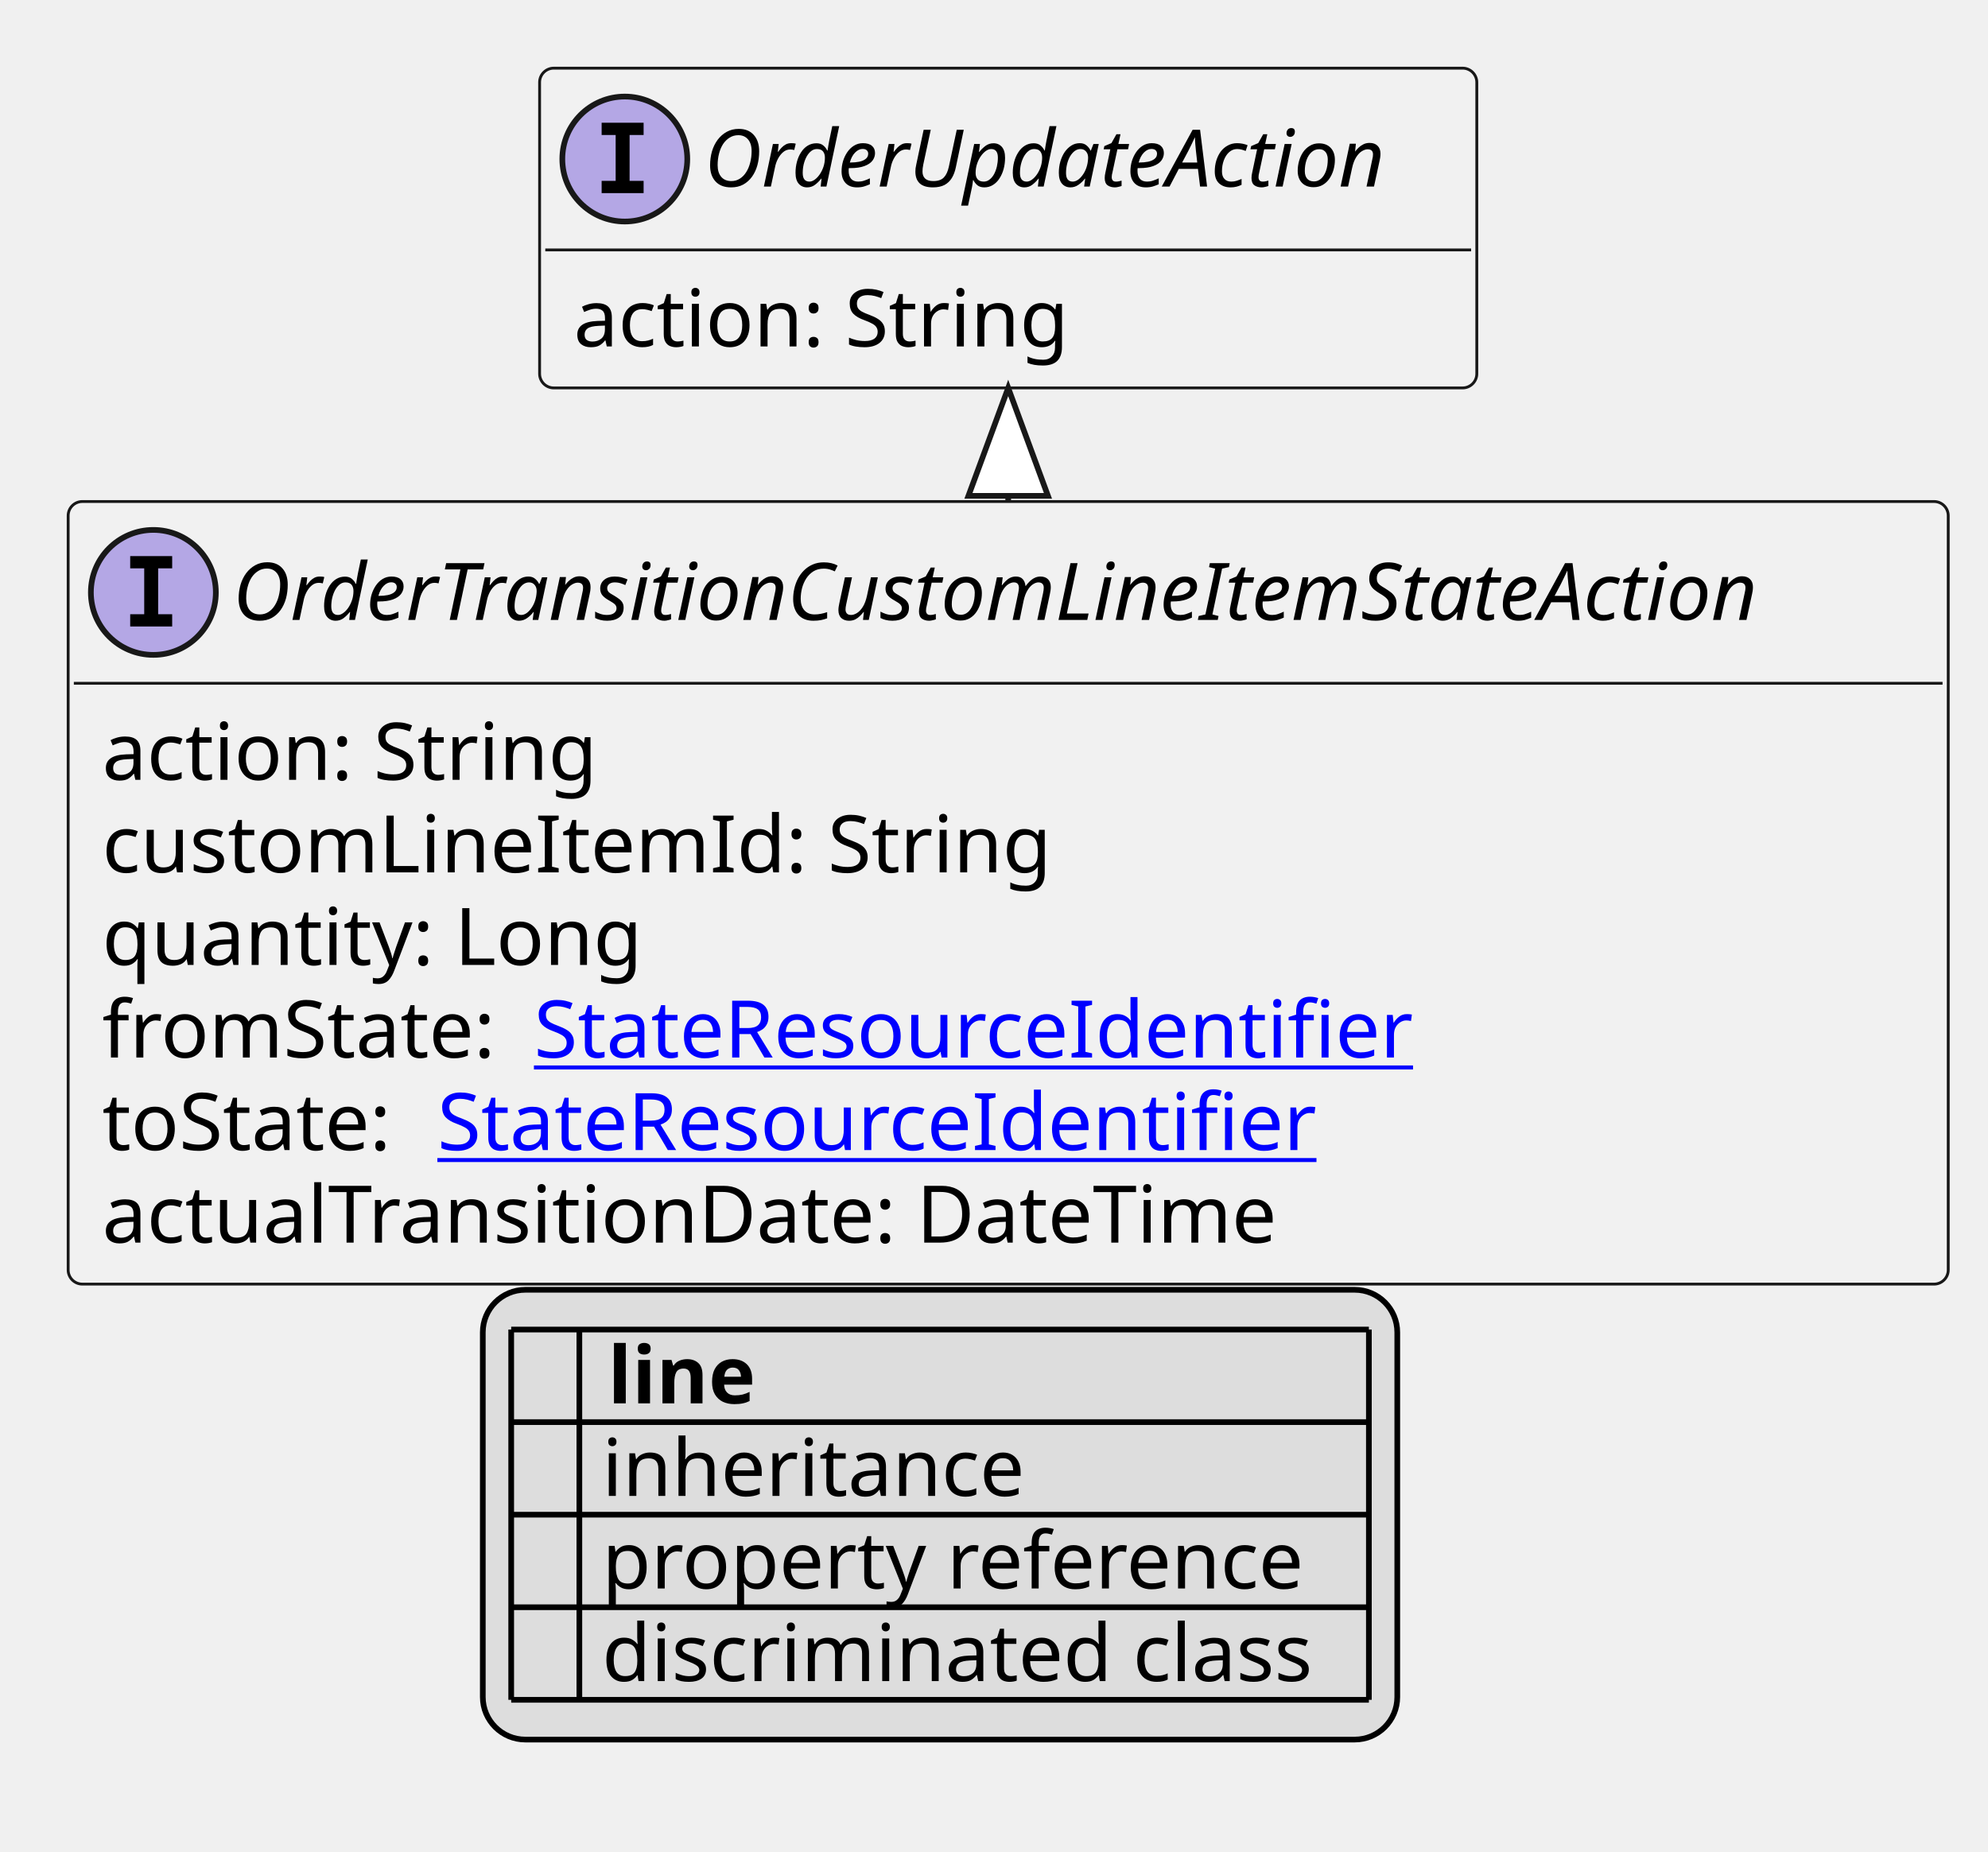
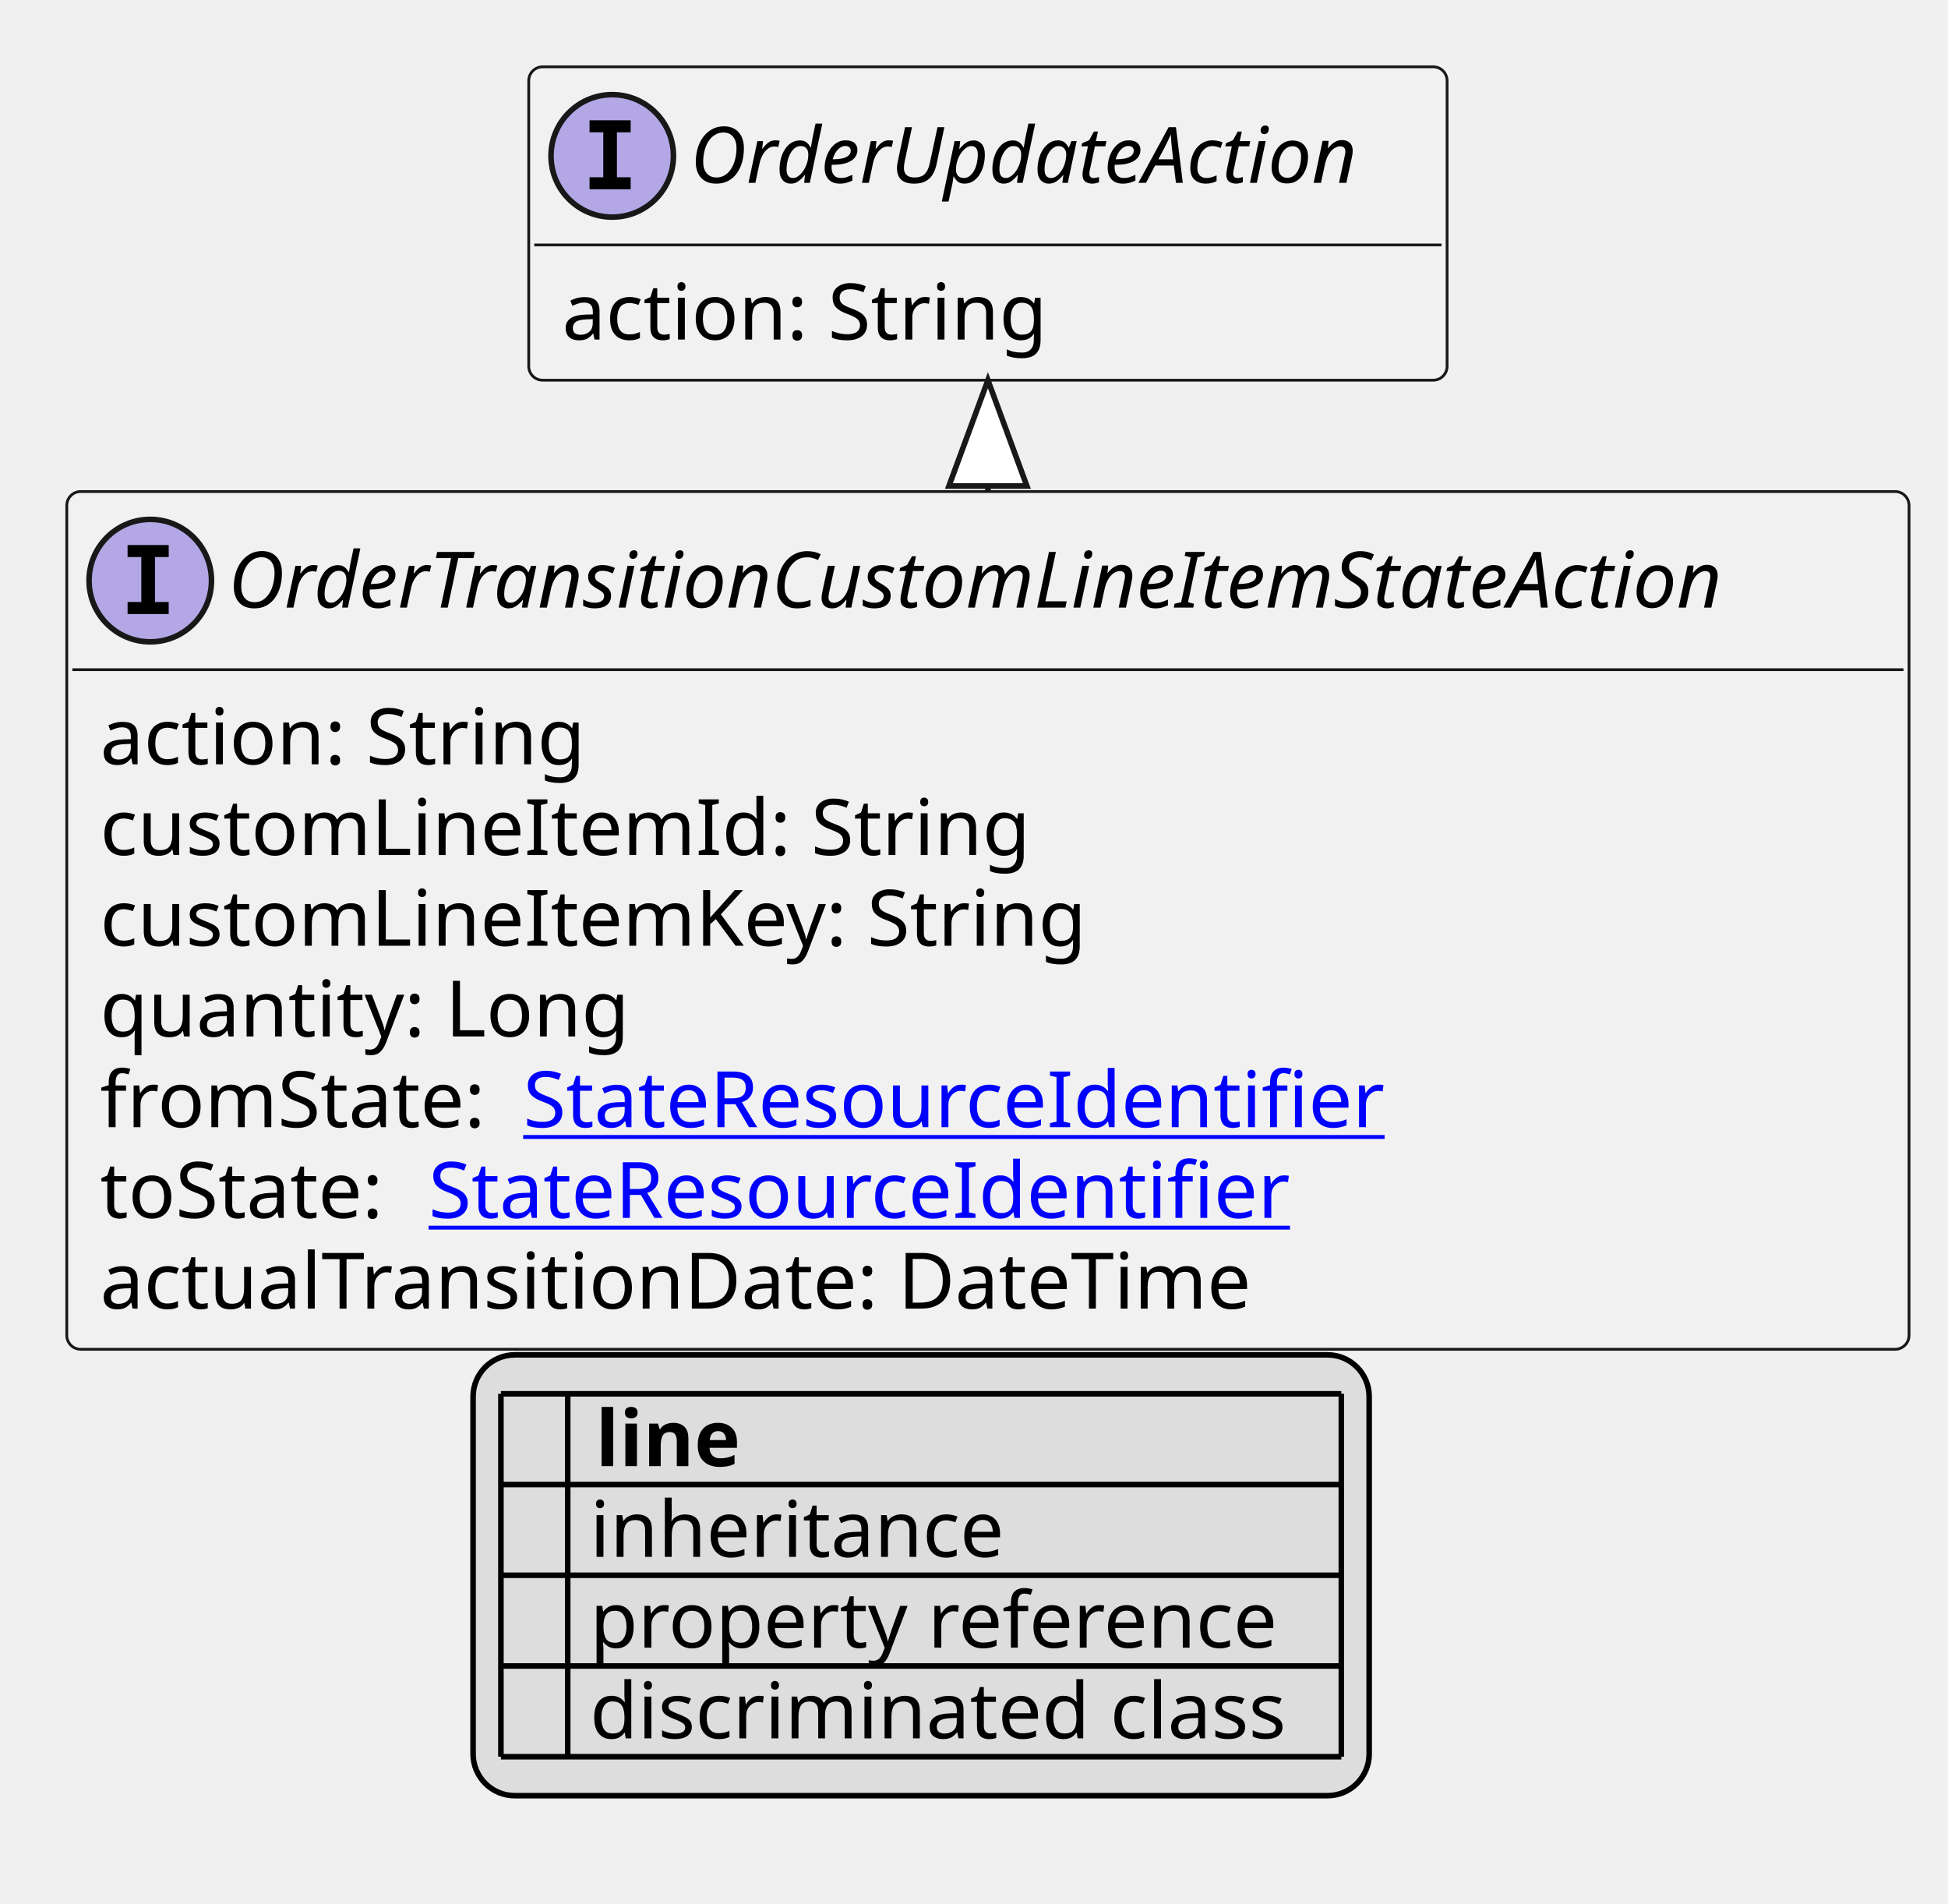
- <svg xmlns="http://www.w3.org/2000/svg" xmlns:xlink="http://www.w3.org/1999/xlink" contentStyleType="text/css" height="326px" preserveAspectRatio="none" style="width:350px;height:326px;background:#FFFFFF;" version="1.1" viewBox="0 0 350 326" width="350px" zoomAndPan="magnify">
+ <svg xmlns="http://www.w3.org/2000/svg" xmlns:xlink="http://www.w3.org/1999/xlink" contentStyleType="text/css" height="342px" preserveAspectRatio="none" style="width:350px;height:342px;background:#FFFFFF;" version="1.1" viewBox="0 0 350 342" width="350px" zoomAndPan="magnify">
  <defs>
-     <filter height="1" id="b1ov1r70auvxcv0" width="1" x="0" y="0">
+     <filter height="1" id="b13iy8ng48phho0" width="1" x="0" y="0">
      <feFlood flood-color="#000000" result="flood" />
      <feComposite in="SourceGraphic" in2="flood" operator="over" />
    </filter>
-     <filter height="1" id="b1ov1r70auvxcv1" width="1" x="0" y="0">
+     <filter height="1" id="b13iy8ng48phho1" width="1" x="0" y="0">
      <feFlood flood-color="#008000" result="flood" />
      <feComposite in="SourceGraphic" in2="flood" operator="over" />
    </filter>
-     <filter height="1" id="b1ov1r70auvxcv2" width="1" x="0" y="0">
+     <filter height="1" id="b13iy8ng48phho2" width="1" x="0" y="0">
      <feFlood flood-color="#0000FF" result="flood" />
      <feComposite in="SourceGraphic" in2="flood" operator="over" />
    </filter>
  </defs>
  <g>
    <a href="OrderTransitionCustomLineItemStateAction.svg" target="_top" title="OrderTransitionCustomLineItemStateAction.svg" xlink:actuate="onRequest" xlink:href="OrderTransitionCustomLineItemStateAction.svg" xlink:show="new" xlink:title="OrderTransitionCustomLineItemStateAction.svg" xlink:type="simple">
      <g id="elem_OrderTransitionCustomLineItemStateAction">
-         <rect codeLine="10" fill="#F1F1F1" height="137.781" id="OrderTransitionCustomLineItemStateAction" rx="2.5" ry="2.5" style="stroke:#181818;stroke-width:0.5;" width="331" x="12" y="88.297" />
+         <rect codeLine="10" fill="#F1F1F1" height="154.078" id="OrderTransitionCustomLineItemStateAction" rx="2.5" ry="2.5" style="stroke:#181818;stroke-width:0.5;" width="331" x="12" y="88.297" />
        <ellipse cx="27" cy="104.297" fill="#B4A7E5" rx="11" ry="11" style="stroke:#181818;stroke-width:1.0;" />
        <path d="M22.922,100.062 L22.922,97.906 L30.312,97.906 L30.312,100.062 L27.844,100.062 L27.844,108.141 L30.312,108.141 L30.312,110.297 L22.922,110.297 L22.922,108.141 L25.391,108.141 L25.391,100.062 L22.922,100.062 Z " fill="#000000" />
        <text fill="#000000" font-family="sans-serif" font-size="14" font-style="italic" lengthAdjust="spacing" textLength="299" x="41" y="109.144">OrderTransitionCustomLineItemStateAction</text>
        <line style="stroke:#181818;stroke-width:0.5;" x1="13" x2="342" y1="120.297" y2="120.297" />
        <text fill="#000000" font-family="sans-serif" font-size="14" lengthAdjust="spacing" textLength="91" x="18" y="137.292">action: String</text>
        <text fill="#000000" font-family="sans-serif" font-size="14" lengthAdjust="spacing" textLength="171" x="18" y="153.589">customLineItemId: String</text>
-         <text fill="#000000" font-family="sans-serif" font-size="14" lengthAdjust="spacing" textLength="98" x="18" y="169.886">quantity: Long</text>
-         <text fill="#000000" font-family="sans-serif" font-size="14" lengthAdjust="spacing" textLength="72" x="18" y="186.183">fromState:</text>
+         <text fill="#000000" font-family="sans-serif" font-size="14" lengthAdjust="spacing" textLength="184" x="18" y="169.886">customLineItemKey: String</text>
+         <text fill="#000000" font-family="sans-serif" font-size="14" lengthAdjust="spacing" textLength="98" x="18" y="186.183">quantity: Long</text>
+         <text fill="#000000" font-family="sans-serif" font-size="14" lengthAdjust="spacing" textLength="72" x="18" y="202.48">fromState:</text>
        <a href="StateResourceIdentifier.svg" target="_top" title="StateResourceIdentifier.svg" xlink:actuate="onRequest" xlink:href="StateResourceIdentifier.svg" xlink:show="new" xlink:title="StateResourceIdentifier.svg" xlink:type="simple">
-           <text fill="#0000FF" font-family="sans-serif" font-size="14" lengthAdjust="spacing" text-decoration="underline" textLength="162" x="94" y="186.183">StateResourceIdentifier</text>
+           <text fill="#0000FF" font-family="sans-serif" font-size="14" lengthAdjust="spacing" text-decoration="underline" textLength="162" x="94" y="202.48">StateResourceIdentifier</text>
        </a>
-         <text fill="#000000" font-family="sans-serif" font-size="14" lengthAdjust="spacing" textLength="55" x="18" y="202.48">toState:</text>
+         <text fill="#000000" font-family="sans-serif" font-size="14" lengthAdjust="spacing" textLength="55" x="18" y="218.776">toState:</text>
        <a href="StateResourceIdentifier.svg" target="_top" title="StateResourceIdentifier.svg" xlink:actuate="onRequest" xlink:href="StateResourceIdentifier.svg" xlink:show="new" xlink:title="StateResourceIdentifier.svg" xlink:type="simple">
-           <text fill="#0000FF" font-family="sans-serif" font-size="14" lengthAdjust="spacing" text-decoration="underline" textLength="162" x="77" y="202.48">StateResourceIdentifier</text>
+           <text fill="#0000FF" font-family="sans-serif" font-size="14" lengthAdjust="spacing" text-decoration="underline" textLength="162" x="77" y="218.776">StateResourceIdentifier</text>
        </a>
-         <text fill="#000000" font-family="sans-serif" font-size="14" lengthAdjust="spacing" textLength="218" x="18" y="218.776">actualTransitionDate: DateTime</text>
+         <text fill="#000000" font-family="sans-serif" font-size="14" lengthAdjust="spacing" textLength="218" x="18" y="235.073">actualTransitionDate: DateTime</text>
      </g>
    </a>
    <a href="OrderUpdateAction.svg" target="_top" title="OrderUpdateAction.svg" xlink:actuate="onRequest" xlink:href="OrderUpdateAction.svg" xlink:show="new" xlink:title="OrderUpdateAction.svg" xlink:type="simple">
      <g id="elem_OrderUpdateAction">
-         <rect codeLine="18" fill="#F1F1F1" height="56.297" id="OrderUpdateAction" rx="2.5" ry="2.5" style="stroke:#181818;stroke-width:0.5;" width="165" x="95" y="12" />
+         <rect codeLine="19" fill="#F1F1F1" height="56.297" id="OrderUpdateAction" rx="2.5" ry="2.5" style="stroke:#181818;stroke-width:0.5;" width="165" x="95" y="12" />
        <ellipse cx="110" cy="28" fill="#B4A7E5" rx="11" ry="11" style="stroke:#181818;stroke-width:1.0;" />
        <path d="M105.922,23.766 L105.922,21.609 L113.312,21.609 L113.312,23.766 L110.844,23.766 L110.844,31.844 L113.312,31.844 L113.312,34 L105.922,34 L105.922,31.844 L108.391,31.844 L108.391,23.766 L105.922,23.766 Z " fill="#000000" />
        <text fill="#000000" font-family="sans-serif" font-size="14" font-style="italic" lengthAdjust="spacing" textLength="133" x="124" y="32.847">OrderUpdateAction</text>
        <line style="stroke:#181818;stroke-width:0.5;" x1="96" x2="259" y1="44" y2="44" />
        <text fill="#000000" font-family="sans-serif" font-size="14" lengthAdjust="spacing" textLength="91" x="101" y="60.995">action: String</text>
      </g>
    </a>
    <line style="stroke:#181818;stroke-width:1.0;" x1="177.5" x2="177.5" y1="68.297" y2="88.297" />
    <polygon fill="#FFFFFF" points="177.5,68.297,170.5,87.297,184.5,87.297,177.5,68.297" style="stroke:#181818;stroke-width:1.0;" />
-     <rect fill="#DDDDDD" height="79.188" id="_legend" rx="7.5" ry="7.5" style="stroke:#000000;stroke-width:1.0;" width="161" x="85" y="227.078" />
-     <text fill="#000000" font-family="sans-serif" font-size="14" font-weight="bold" lengthAdjust="spacing" textLength="5" x="90" y="247.073"> </text>
-     <text fill="#000000" font-family="sans-serif" font-size="14" font-weight="bold" lengthAdjust="spacing" textLength="28" x="107" y="247.073">line</text>
-     <text fill="#000000" filter="url(#b1ov1r70auvxcv0)" font-family="sans-serif" font-size="14" lengthAdjust="spacing" textLength="12" x="90" y="263.37">   </text>
-     <text fill="#000000" font-family="sans-serif" font-size="14" lengthAdjust="spacing" textLength="77" x="106" y="263.37">inheritance</text>
-     <text fill="#000000" filter="url(#b1ov1r70auvxcv1)" font-family="sans-serif" font-size="14" lengthAdjust="spacing" textLength="12" x="90" y="279.667">   </text>
-     <text fill="#000000" font-family="sans-serif" font-size="14" lengthAdjust="spacing" textLength="129" x="106" y="279.667">property reference</text>
-     <text fill="#000000" filter="url(#b1ov1r70auvxcv2)" font-family="sans-serif" font-size="14" lengthAdjust="spacing" textLength="12" x="90" y="295.964">   </text>
-     <text fill="#000000" font-family="sans-serif" font-size="14" lengthAdjust="spacing" textLength="131" x="106" y="295.964">discriminated class</text>
-     <line style="stroke:#000000;stroke-width:1.0;" x1="90" x2="241" y1="234.078" y2="234.078" />
+     <rect fill="#DDDDDD" height="79.188" id="_legend" rx="7.5" ry="7.5" style="stroke:#000000;stroke-width:1.0;" width="161" x="85" y="243.375" />
+     <text fill="#000000" font-family="sans-serif" font-size="14" font-weight="bold" lengthAdjust="spacing" textLength="5" x="90" y="263.37"> </text>
+     <text fill="#000000" font-family="sans-serif" font-size="14" font-weight="bold" lengthAdjust="spacing" textLength="28" x="107" y="263.37">line</text>
+     <text fill="#000000" filter="url(#b13iy8ng48phho0)" font-family="sans-serif" font-size="14" lengthAdjust="spacing" textLength="12" x="90" y="279.667">   </text>
+     <text fill="#000000" font-family="sans-serif" font-size="14" lengthAdjust="spacing" textLength="77" x="106" y="279.667">inheritance</text>
+     <text fill="#000000" filter="url(#b13iy8ng48phho1)" font-family="sans-serif" font-size="14" lengthAdjust="spacing" textLength="12" x="90" y="295.964">   </text>
+     <text fill="#000000" font-family="sans-serif" font-size="14" lengthAdjust="spacing" textLength="129" x="106" y="295.964">property reference</text>
+     <text fill="#000000" filter="url(#b13iy8ng48phho2)" font-family="sans-serif" font-size="14" lengthAdjust="spacing" textLength="12" x="90" y="312.261">   </text>
+     <text fill="#000000" font-family="sans-serif" font-size="14" lengthAdjust="spacing" textLength="131" x="106" y="312.261">discriminated class</text>
    <line style="stroke:#000000;stroke-width:1.0;" x1="90" x2="241" y1="250.375" y2="250.375" />
    <line style="stroke:#000000;stroke-width:1.0;" x1="90" x2="241" y1="266.672" y2="266.672" />
    <line style="stroke:#000000;stroke-width:1.0;" x1="90" x2="241" y1="282.969" y2="282.969" />
    <line style="stroke:#000000;stroke-width:1.0;" x1="90" x2="241" y1="299.266" y2="299.266" />
-     <line style="stroke:#000000;stroke-width:1.0;" x1="90" x2="90" y1="234.078" y2="299.266" />
-     <line style="stroke:#000000;stroke-width:1.0;" x1="102" x2="102" y1="234.078" y2="299.266" />
-     <line style="stroke:#000000;stroke-width:1.0;" x1="241" x2="241" y1="234.078" y2="299.266" />
+     <line style="stroke:#000000;stroke-width:1.0;" x1="90" x2="241" y1="315.562" y2="315.562" />
+     <line style="stroke:#000000;stroke-width:1.0;" x1="90" x2="90" y1="250.375" y2="315.562" />
+     <line style="stroke:#000000;stroke-width:1.0;" x1="102" x2="102" y1="250.375" y2="315.562" />
+     <line style="stroke:#000000;stroke-width:1.0;" x1="241" x2="241" y1="250.375" y2="315.562" />
  </g>
</svg>
